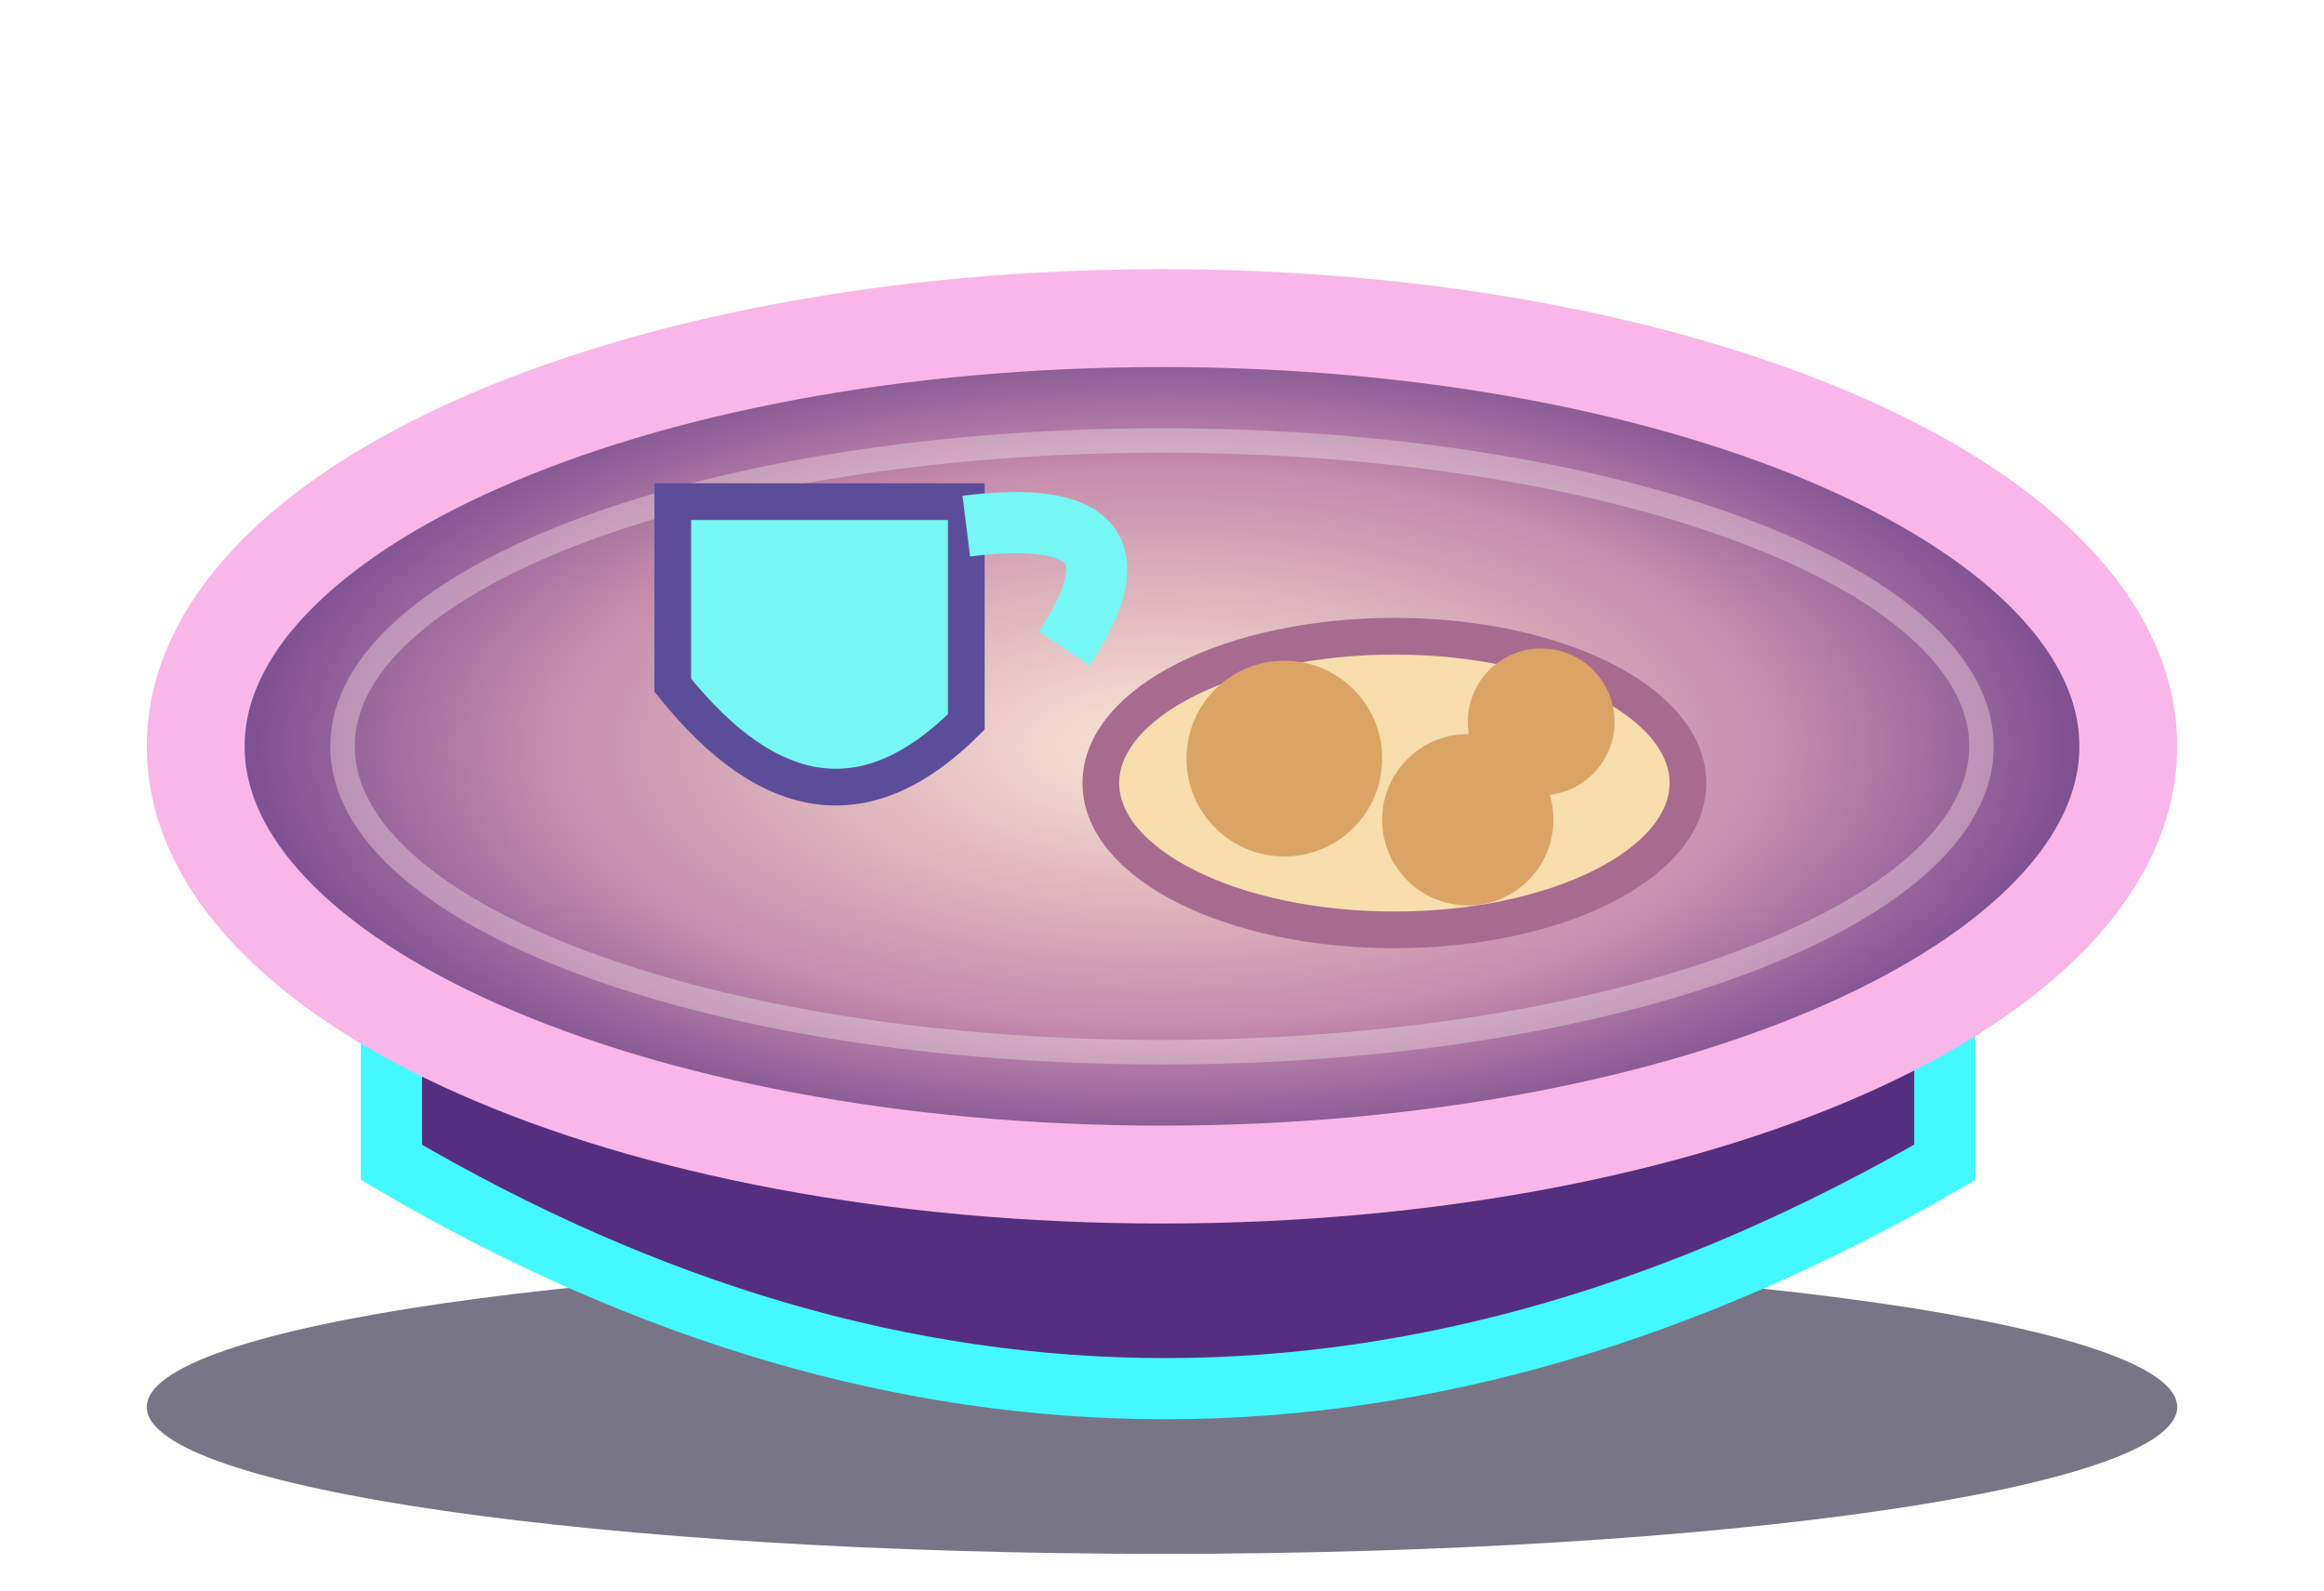
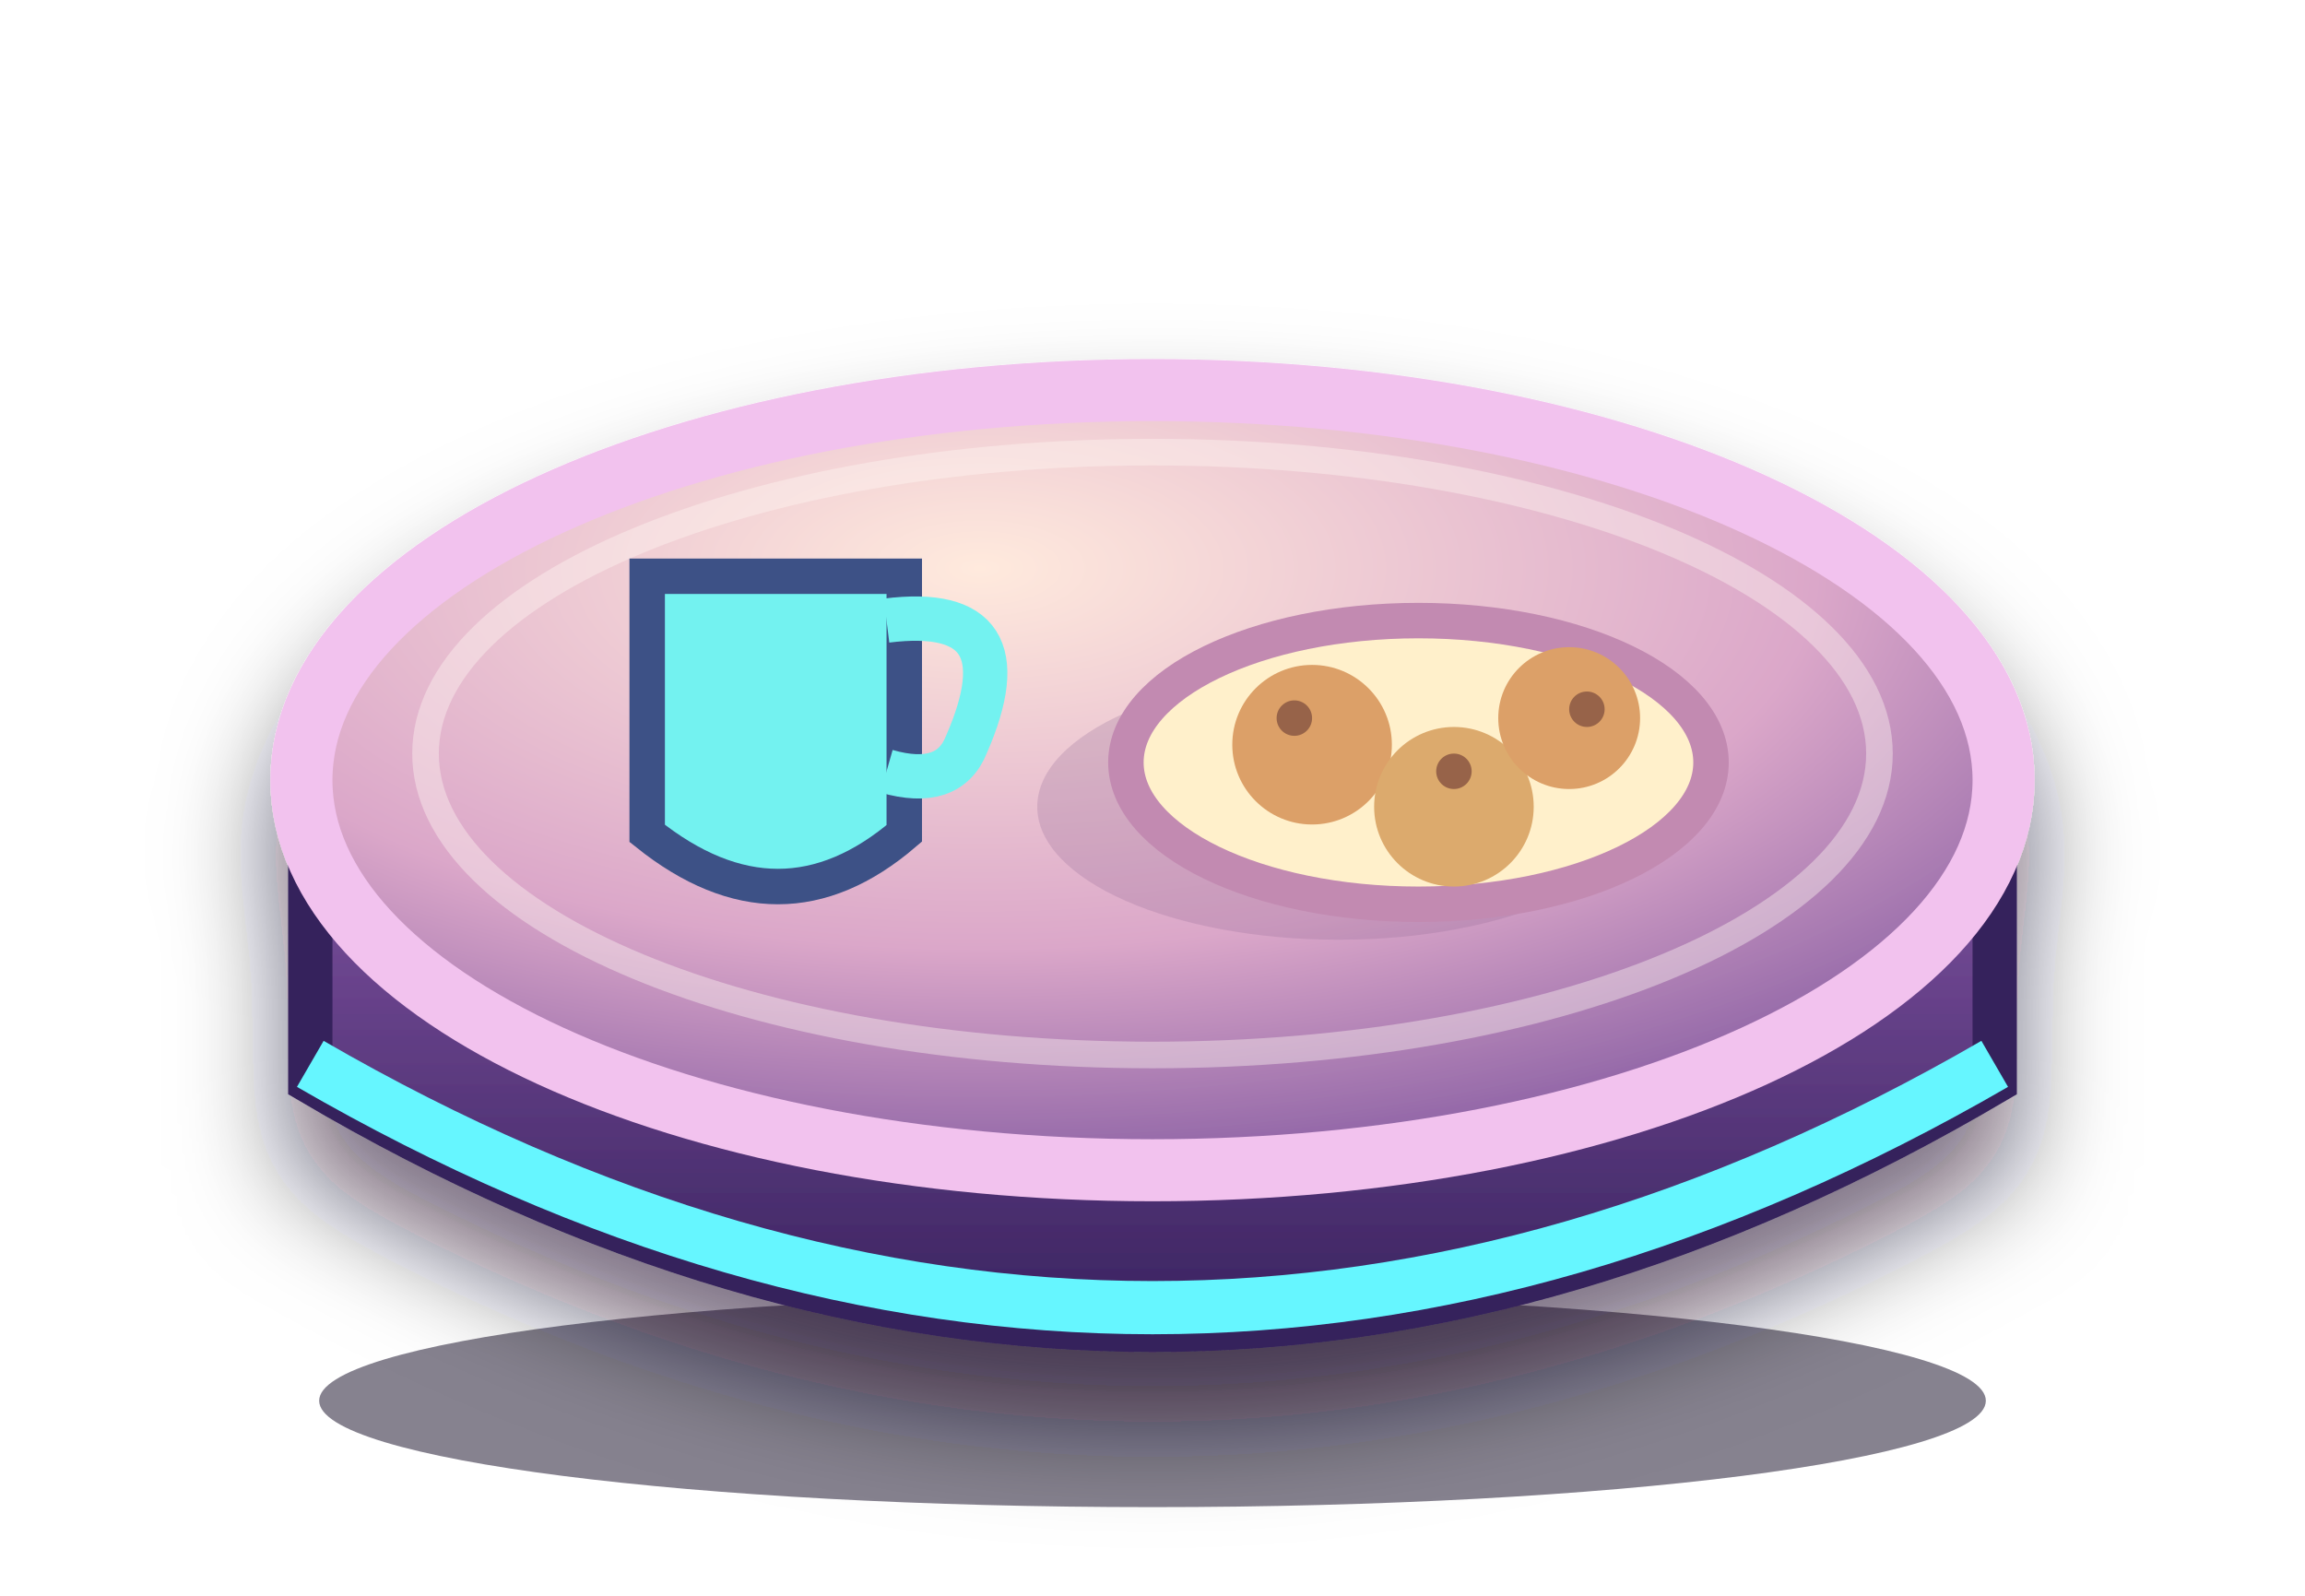
- <svg xmlns="http://www.w3.org/2000/svg" viewBox="0 0 190 130">
+ <svg xmlns="http://www.w3.org/2000/svg" viewBox="0 0 260 180">
  <defs>
-     <radialGradient id="w">
-       <stop stop-color="#fbe6d4" />
-       <stop offset=".65" stop-color="#c68cac" />
-       <stop offset="1" stop-color="#75488e" />
+     <radialGradient id="top" cx=".4" cy=".23" r=".85">
+       <stop stop-color="#ffeadd" />
+       <stop offset=".57" stop-color="#dba7c9" />
+       <stop offset="1" stop-color="#79519c" />
    </radialGradient>
+     <linearGradient id="edge" x1="0" y1="0" x2="0" y2="1">
+       <stop stop-color="#8153a2" />
+       <stop offset="1" stop-color="#39235f" />
+     </linearGradient>
+     <filter id="shadow" x="-30%" y="-30%" width="160%" height="160%">
+       <feDropShadow dx="0" dy="8" stdDeviation="6" flood-color="#0d071d" flood-opacity=".56" />
+     </filter>
  </defs>
-   <ellipse cx="95" cy="115" rx="83" ry="12" fill="#090423" opacity=".55" />
-   <path d="M32 64v31Q95 132 159 95V64Z" fill="#542f7f" stroke="#43f9ff" stroke-width="5" />
-   <ellipse cx="95" cy="61" rx="79" ry="35" fill="url(#w)" stroke="#f9b6e9" stroke-width="8" />
-   <ellipse cx="95" cy="61" rx="67" ry="25" fill="none" stroke="#fff0ed" stroke-opacity=".35" stroke-width="2" />
-   <path d="M55 56v-15h24v18q-12 12-24-3Z" fill="#76f6f4" stroke="#5c4d9a" stroke-width="3" />
-   <path d="M79 43q16-2 8 10" fill="none" stroke="#76f6f4" stroke-width="5" />
-   <ellipse cx="114" cy="64" rx="24" ry="12" fill="#f8ddad" stroke="#a76b8f" stroke-width="3" />
-   <circle cx="105" cy="62" r="8" fill="#dba366" />
-   <circle cx="120" cy="67" r="7" fill="#dba366" />
-   <circle cx="126" cy="59" r="6" fill="#dba366" />
+   <ellipse cx="130" cy="158" rx="94" ry="12" fill="#0d0520" opacity=".5" />
+   <g filter="url(#shadow)">
+     <path d="M35 91v31 Q130 178 225 122V91Z" fill="url(#edge)" stroke="#36215b" stroke-width="5" />
+     <path d="M35 120 Q130 175 225 120" fill="none" stroke="#66f6ff" stroke-width="6" />
+     <ellipse cx="130" cy="88" rx="96" ry="44" fill="url(#top)" stroke="#f2c2ee" stroke-width="7" />
+     <ellipse cx="130" cy="85" rx="82" ry="34" fill="none" stroke="#fff7f2" stroke-opacity=".4" stroke-width="3" />
+     <ellipse cx="151" cy="91" rx="34" ry="15" fill="#916793" opacity=".25" />
+     <path d="M73 65h29v29Q88 106 73 94Z" fill="#73f2f0" stroke="#3c5186" stroke-width="4" />
+     <path d="M100 70q16-2 9 14q-2 5-9 3" stroke="#73f2f0" stroke-width="5" fill="none" />
+     <ellipse cx="160" cy="86" rx="33" ry="16" fill="#fff0cb" stroke="#c28ab1" stroke-width="4" />
+     <circle cx="148" cy="84" r="9" fill="#dca067" />
+     <circle cx="164" cy="91" r="9" fill="#dcaa6d" />
+     <circle cx="177" cy="81" r="8" fill="#dca067" />
+     <circle cx="146" cy="81" r="2" fill="#976448" />
+     <circle cx="164" cy="87" r="2" fill="#976448" />
+     <circle cx="179" cy="80" r="2" fill="#976448" />
+   </g>
</svg>
